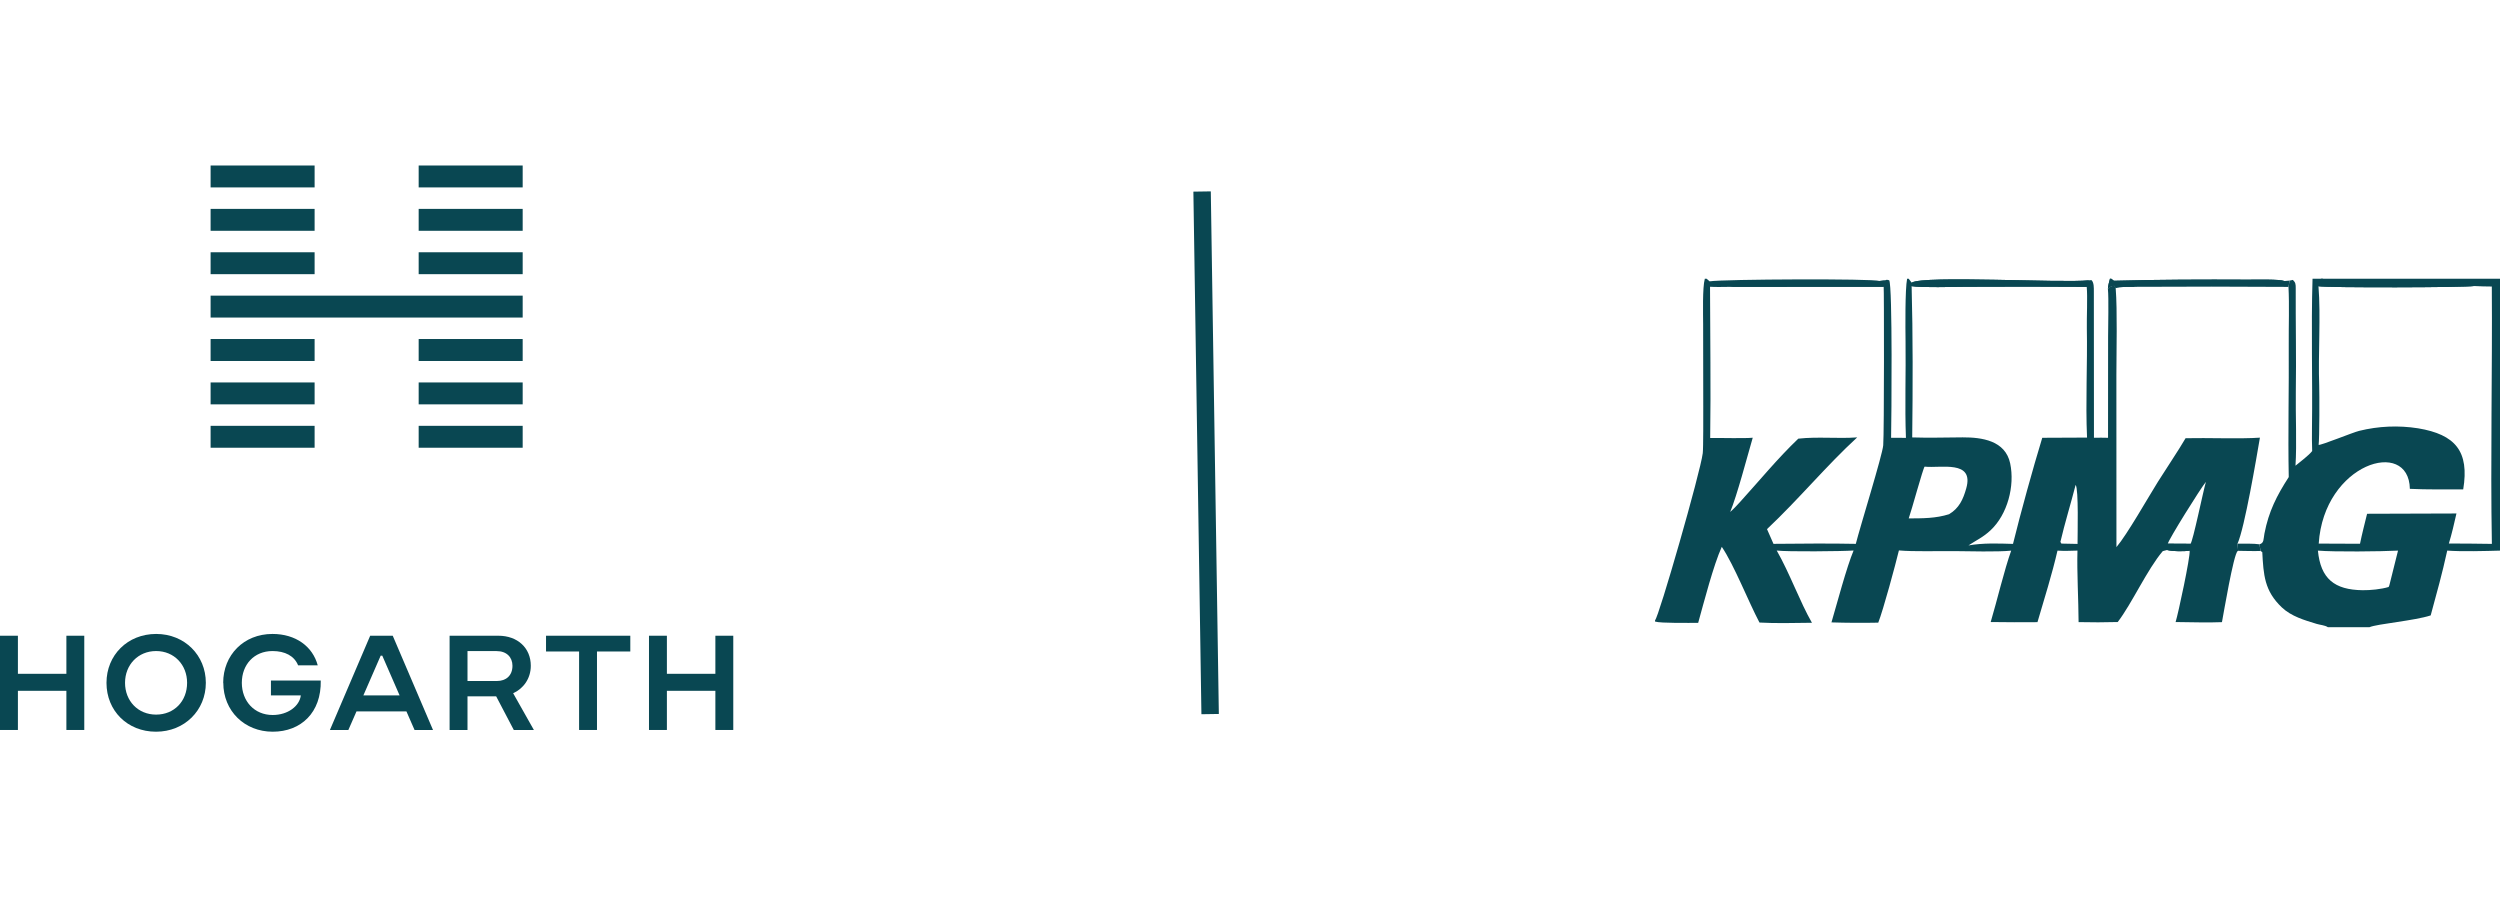
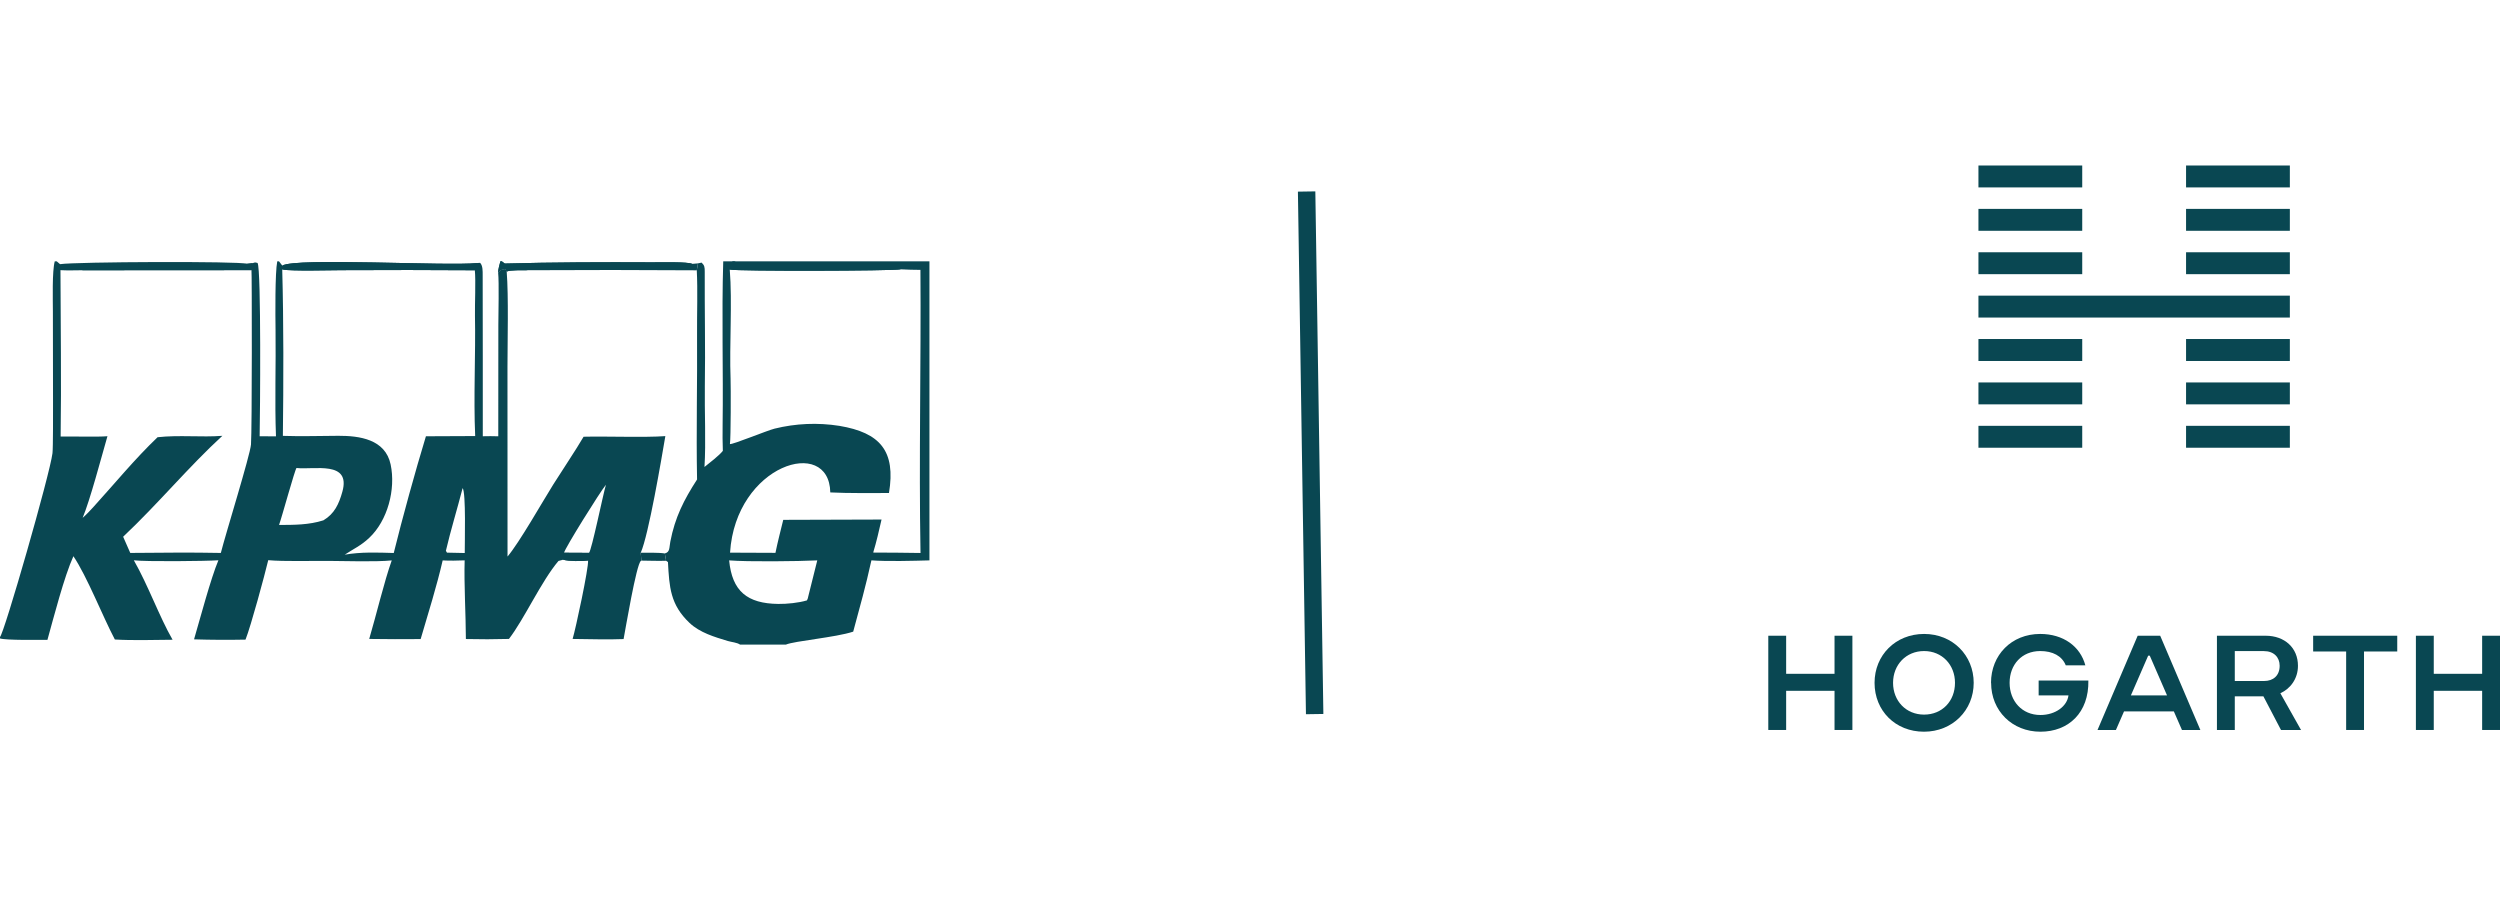
<svg xmlns="http://www.w3.org/2000/svg" width="287" height="104" viewBox="0 0 287 104" fill="none">
-   <line x1="138" y1="21.985" x2="138.923" y2="81.978" stroke="#094752" stroke-width="2" />
-   <path d="M0 72.982H2.055V77.353H7.621V72.982H9.675V83.801H7.621V79.305H2.055V83.801H0V72.982Z" fill="#094752" />
-   <path d="M12.225 78.388C12.225 75.207 14.649 72.777 17.928 72.777C21.206 72.777 23.63 75.235 23.63 78.388C23.63 81.541 21.189 84 17.911 84C14.632 84 12.225 81.604 12.225 78.388ZM21.479 78.388C21.479 76.317 19.994 74.74 17.922 74.74C15.85 74.74 14.354 76.317 14.354 78.388C14.354 80.46 15.839 82.037 17.922 82.037C20.005 82.037 21.479 80.489 21.479 78.388Z" fill="#094752" />
-   <path d="M25.622 78.388C25.622 75.207 27.973 72.777 31.279 72.777C33.937 72.777 35.889 74.2 36.475 76.379H34.222C33.789 75.298 32.714 74.74 31.285 74.74C29.168 74.74 27.762 76.3 27.762 78.388C27.762 80.477 29.185 82.082 31.302 82.082C33.066 82.082 34.387 81.052 34.535 79.828H31.103V78.127H36.823C36.897 81.809 34.552 84 31.308 84C28.064 84 25.634 81.604 25.634 78.388H25.622Z" fill="#094752" />
-   <path d="M51.62 72.982H57.214C59.422 72.982 60.936 74.387 60.936 76.431C60.936 77.927 60.054 79.071 58.91 79.584L61.289 83.801H58.984L56.958 79.936H53.669V83.801H51.614V72.982H51.62ZM57.055 78.178C58.074 78.178 58.831 77.575 58.831 76.431C58.831 75.457 58.165 74.746 57.021 74.746H53.669V78.178H57.055Z" fill="#094752" />
-   <path d="M66.48 74.791H62.684V72.982H72.359V74.791H68.534V83.801H66.48V74.791Z" fill="#094752" />
-   <path d="M74.504 72.982H76.559V77.353H82.125V72.982H84.18V83.801H82.125V79.305H76.559V83.801H74.504V72.982Z" fill="#094752" />
-   <path d="M45.092 72.982H42.497L37.875 83.801H39.992L40.926 81.667H46.657L47.59 83.801H49.708L45.086 72.982H45.092ZM41.717 79.828L43.703 75.27H43.885L45.872 79.828H41.711H41.717Z" fill="#094752" />
-   <path fill-rule="evenodd" clip-rule="evenodd" d="M24.177 19H36.117V21.515H24.177V19Z" fill="#094752" />
-   <path fill-rule="evenodd" clip-rule="evenodd" d="M24.177 28.96H36.117V31.475H24.177V28.96Z" fill="#094752" />
-   <path fill-rule="evenodd" clip-rule="evenodd" d="M24.177 33.94H60.003V36.455H24.177V33.94Z" fill="#094752" />
-   <path fill-rule="evenodd" clip-rule="evenodd" d="M24.177 23.98H36.117V26.495H24.177V23.98Z" fill="#094752" />
-   <path fill-rule="evenodd" clip-rule="evenodd" d="M24.177 38.919H36.117V41.441H24.177V38.919Z" fill="#094752" />
-   <path fill-rule="evenodd" clip-rule="evenodd" d="M24.177 48.885H36.117V51.4H24.177V48.885Z" fill="#094752" />
-   <path fill-rule="evenodd" clip-rule="evenodd" d="M24.177 43.905H36.117V46.42H24.177V43.905Z" fill="#094752" />
-   <path fill-rule="evenodd" clip-rule="evenodd" d="M48.063 19H60.003V21.515H48.063V19Z" fill="#094752" />
-   <path fill-rule="evenodd" clip-rule="evenodd" d="M48.063 28.96H60.003V31.475H48.063V28.96Z" fill="#094752" />
-   <path fill-rule="evenodd" clip-rule="evenodd" d="M48.063 23.98H60.003V26.495H48.063V23.98Z" fill="#094752" />
-   <path fill-rule="evenodd" clip-rule="evenodd" d="M48.063 38.919H60.003V41.441H48.063V38.919Z" fill="#094752" />
-   <path fill-rule="evenodd" clip-rule="evenodd" d="M48.063 48.885H60.003V51.4H48.063V48.885Z" fill="#094752" />
-   <path fill-rule="evenodd" clip-rule="evenodd" d="M48.063 43.905H60.003V46.42H48.063V43.905Z" fill="#094752" />
-   <path d="M195.714 32H195.919L196.265 32.297C197.839 32.045 215.07 31.971 215.765 32.257L216.372 32.19C216.683 32.093 216.559 32.099 216.881 32.173C217.272 32.81 217.143 48.236 217.098 50.256C217.666 50.25 218.234 50.253 218.802 50.266C218.661 46.692 218.806 42.758 218.757 39.155C218.737 37.691 218.697 33.182 218.935 32H219.117L219.459 32.446C220.872 31.59 236.678 32.516 239.793 32.179L240.105 32.158C240.397 32.446 240.373 33.04 240.374 33.448C240.389 39.05 240.385 44.655 240.386 50.256C240.897 50.252 241.5 50.233 242.002 50.26L242.009 38.656C242.01 37.489 242.096 34.213 241.986 33.171C242.403 32.809 242.223 32.888 242.746 32.796L242.881 33.071C243.086 35.738 242.96 40.264 242.961 43.036L242.967 62.81C244.196 61.365 246.623 57.075 247.741 55.29C248.585 53.943 250.152 51.61 250.905 50.306C253.307 50.245 257.259 50.403 259.439 50.242C259.042 52.564 257.684 60.611 256.867 62.414L256.937 63.235C256.907 63.248 256.919 63.241 256.885 63.264C256.411 63.589 255.248 70.559 255.08 71.423C253.496 71.494 251.384 71.423 249.759 71.41C250.064 70.429 251.452 63.953 251.372 63.221C250.749 63.309 249.372 63.316 248.775 63.14C248.641 63.176 248.477 63.219 248.285 63.27C246.492 65.385 244.731 69.305 243.115 71.409C241.618 71.451 240.12 71.454 238.622 71.418C238.611 68.816 238.419 65.692 238.493 63.208C237.716 63.231 236.977 63.262 236.199 63.213C235.601 65.834 234.662 68.834 233.901 71.424C232.111 71.441 230.322 71.436 228.532 71.409C229.245 69.012 230.111 65.366 230.885 63.214C229.302 63.376 226.031 63.283 224.349 63.267C222.634 63.25 219.611 63.341 217.995 63.189C217.605 64.816 216.2 70.014 215.624 71.481C213.833 71.518 212.041 71.508 210.251 71.451C210.866 69.355 212.004 65.066 212.792 63.199C211.481 63.292 205.156 63.354 203.968 63.202C205.465 65.819 206.639 69.113 208.011 71.494C206.098 71.511 203.864 71.579 201.987 71.468C200.708 69.045 199.088 64.89 197.661 62.775C196.702 64.888 195.608 69.144 194.951 71.502C194.07 71.506 190.643 71.56 190 71.357V71.203C190.423 70.878 195.219 54.187 195.477 52.023C195.547 51.441 195.535 47.575 195.534 46.699L195.52 37.248C195.518 36.012 195.43 33.026 195.714 32ZM196.311 32.921C196.325 38.638 196.413 44.581 196.329 50.282C197.576 50.263 200.168 50.345 201.214 50.251C200.601 52.369 199.393 56.947 198.625 58.773C199.029 58.42 199.391 58.031 199.752 57.634C201.971 55.196 204.06 52.635 206.445 50.358C208.704 50.107 211.028 50.38 213.207 50.211C209.683 53.444 206.541 57.267 202.852 60.744L203.595 62.434C206.706 62.413 209.945 62.366 213.047 62.435C213.533 60.497 216.109 52.223 216.194 51.117C216.307 49.668 216.294 32.994 216.244 32.921L198.547 32.933C197.867 32.937 196.972 32.968 196.311 32.921ZM248.867 62.413L251.469 62.427C251.744 62.183 252.929 56.357 253.239 55.316C252.642 56.028 248.931 61.976 248.867 62.413ZM231.092 62.44C231.987 58.814 233.355 53.854 234.451 50.258L239.592 50.235C239.409 46.167 239.648 41.777 239.569 37.686C239.546 36.467 239.663 34.046 239.556 32.933C234.944 32.902 230.332 32.899 225.72 32.924C224.355 32.928 220.534 33.042 219.455 32.854C219.606 38.352 219.589 44.72 219.522 50.216C221.444 50.284 223.37 50.215 225.315 50.209C227.516 50.203 230.209 50.566 230.768 53.197C231.319 55.795 230.457 59.061 228.523 60.87C227.682 61.668 226.865 62.026 225.979 62.614C227.672 62.321 229.378 62.388 231.092 62.44ZM238.282 55.664C237.735 57.801 237.027 60.093 236.534 62.211L236.649 62.404L238.502 62.442C238.497 61.422 238.643 56.129 238.282 55.664ZM220.946 53.569C220.774 53.72 219.433 58.656 219.121 59.514C220.701 59.507 222.227 59.516 223.754 59.031C224.909 58.343 225.369 57.331 225.727 56.057C226.654 52.763 222.771 53.779 220.946 53.569Z" fill="#094752" />
-   <path d="M219.459 32.446C220.872 31.59 236.678 32.516 239.793 32.179L239.556 32.933C234.944 32.902 230.332 32.899 225.72 32.924C224.355 32.928 220.534 33.042 219.455 32.854C219.686 32.733 220.109 32.685 220.38 32.64C220.049 32.621 219.776 32.534 219.459 32.446Z" fill="#094752" />
-   <path d="M215.765 32.257L216.372 32.19C216.311 32.424 216.223 32.683 216.244 32.921L198.547 32.933C200.008 32.522 202.247 32.79 202.948 32.547C201.965 32.367 201.543 32.487 200.737 32.377C201.607 32.24 203.218 32.286 204.145 32.285C206.475 32.276 208.804 32.28 211.133 32.298C212.376 32.311 214.617 32.412 215.765 32.257Z" fill="#094752" />
-   <path d="M248.867 62.413L251.469 62.427C251.442 62.614 251.368 63.055 251.372 63.221C250.75 63.309 249.372 63.316 248.775 63.14C248.764 62.84 248.738 62.684 248.867 62.413Z" fill="#094752" />
-   <path d="M265.479 32H266.451H266.652H287V63.211C285.378 63.257 282.532 63.335 280.943 63.208C280.346 65.94 279.763 67.978 279.043 70.648C277.232 71.252 272.909 71.618 272.02 72H267.236C266.898 71.773 266.362 71.747 265.957 71.624C264.565 71.201 263.042 70.759 261.961 69.736C259.946 67.829 259.851 65.992 259.71 63.386L259.516 63.249L259.384 62.486C259.932 62.34 259.83 61.919 259.957 61.256C260.445 58.717 261.369 56.901 262.748 54.768C262.65 49.727 262.785 44.609 262.747 39.559C262.731 37.448 262.826 35.025 262.718 32.938L262.847 32.212L263.222 32.134C263.527 32.428 263.551 32.603 263.549 33.089C263.531 37.036 263.621 41.074 263.56 45.01C263.521 47.579 263.683 50.972 263.521 53.463C264.028 53.051 265.07 52.259 265.438 51.781C265.405 50.907 265.403 49.996 265.415 49.12C265.492 43.435 265.306 37.679 265.479 32ZM266.16 32.862C266.437 36.212 266.112 40.8 266.245 44.261C266.276 45.061 266.279 50.483 266.177 51.071C266.424 51.151 270.101 49.64 270.836 49.462C273.05 48.915 275.348 48.816 277.6 49.17C281.855 49.883 283.504 51.79 282.776 56.181C280.786 56.179 278.622 56.215 276.652 56.119C276.543 50.206 266.778 53.199 266.19 62.404L270.929 62.424C271.159 61.291 271.466 60.11 271.742 58.981L282.001 58.948C281.73 60.133 281.483 61.233 281.13 62.395C282.776 62.397 284.422 62.412 286.067 62.438C285.893 52.724 286.132 42.663 286.06 32.894C285.395 32.902 284.678 32.861 284.009 32.836C283.122 33.011 267.048 33.044 266.16 32.862ZM275.293 63.211C273.319 63.311 267.994 63.368 266.096 63.211C266.406 66.427 267.98 67.716 271.226 67.756C272.135 67.767 273.345 67.647 274.215 67.386C274.26 67.284 274.332 67.143 274.337 67.039L275.293 63.211Z" fill="#094752" />
-   <path d="M266.451 32H266.652C267.669 32.818 282.483 31.895 282.805 32.421L282.981 32.368L281.109 32.536L281.114 32.594C281.634 32.626 283.763 32.651 284.009 32.836C283.122 33.011 267.048 33.044 266.16 32.862L266.076 32.753L266.075 32.867L265.87 32.788L265.96 32.736L265.812 32.711C265.969 32.456 266.1 32.654 266.451 32Z" fill="#094752" />
-   <path d="M242.222 32H242.372C242.453 32.061 242.555 32.139 242.678 32.232C247.703 32.092 252.975 32.079 257.978 32.104C259.244 32.11 261.671 32.034 262.26 32.263L262.847 32.212L262.718 32.938C256.827 32.898 250.935 32.895 245.043 32.929C244.601 32.935 243.189 32.898 242.881 33.071L242.746 32.796C242.223 32.888 242.403 32.809 241.987 33.171C241.987 32.832 242.134 32.341 242.222 32Z" fill="#094752" />
-   <path d="M242.222 32H242.372C242.453 32.061 242.555 32.139 242.678 32.232C247.703 32.092 252.975 32.079 257.978 32.104C259.244 32.11 261.671 32.034 262.26 32.263C260.949 32.407 258.8 32.333 257.43 32.325C254.727 32.305 252.023 32.299 249.32 32.307C248.09 32.312 245.675 32.241 244.574 32.619L244.97 32.702L245.043 32.929C244.601 32.935 243.189 32.898 242.881 33.071L242.746 32.796C242.223 32.888 242.403 32.809 241.987 33.171C241.987 32.832 242.134 32.341 242.222 32Z" fill="#094752" />
-   <path d="M256.867 62.414C257.538 62.416 258.763 62.384 259.384 62.486L259.516 63.249C258.79 63.283 257.689 63.24 256.937 63.235L256.867 62.414Z" fill="#094752" />
+   <line x1="150" y1="21.985" x2="150.923" y2="81.978" stroke="#094752" stroke-width="2" />
+   <path d="M203 72.982H205.05V77.353H210.604V72.982H212.655V83.801H210.604V79.305H205.05V83.801H203V72.982Z" fill="#094752" />
+   <path d="M215.199 78.388C215.199 75.207 217.618 72.777 220.889 72.777C224.161 72.777 226.58 75.235 226.58 78.388C226.58 81.541 224.143 84 220.872 84C217.601 84 215.199 81.604 215.199 78.388ZM224.433 78.388C224.433 76.317 222.951 74.74 220.884 74.74C218.816 74.74 217.323 76.317 217.323 78.388C217.323 80.46 218.805 82.037 220.884 82.037C222.962 82.037 224.433 80.489 224.433 78.388Z" fill="#094752" />
+   <path d="M228.568 78.388C228.568 75.207 230.913 72.777 234.213 72.777C236.865 72.777 238.813 74.2 239.398 76.379H237.149C236.717 75.298 235.644 74.74 234.218 74.74C232.106 74.74 230.703 76.3 230.703 78.388C230.703 80.477 232.123 82.082 234.235 82.082C235.996 82.082 237.313 81.052 237.461 79.828H234.037V78.127H239.744C239.818 81.809 237.478 84 234.241 84C231.004 84 228.579 81.604 228.579 78.388H228.568Z" fill="#094752" />
+   <path d="M254.51 72.982H260.092C262.296 72.982 263.806 74.387 263.806 76.431C263.806 77.927 262.926 79.071 261.785 79.584L264.158 83.801H261.858L259.837 79.936H256.554V83.801H254.504V72.982H254.51ZM259.933 78.178C260.95 78.178 261.705 77.575 261.705 76.431C261.705 75.457 261.041 74.746 259.899 74.746H256.554V78.178H259.933Z" fill="#094752" />
+   <path d="M269.338 74.791H265.55V72.982H275.204V74.791H271.388V83.801H269.338V74.791Z" fill="#094752" />
+   <path d="M277.345 72.982H279.396V77.353H284.95V72.982H287V83.801H284.95V79.305H279.396V83.801H277.345V72.982Z" fill="#094752" />
+   <path d="M247.996 72.982H245.406L240.795 83.801H242.907L243.839 81.667H249.557L250.489 83.801H252.601L247.99 72.982H247.996ZM244.628 79.828L246.61 75.27H246.792L248.774 79.828H244.622H244.628Z" fill="#094752" />
+   <path fill-rule="evenodd" clip-rule="evenodd" d="M227.125 19H239.04V21.515H227.125V19Z" fill="#094752" />
+   <path fill-rule="evenodd" clip-rule="evenodd" d="M227.125 28.96H239.04V31.475H227.125V28.96Z" fill="#094752" />
+   <path fill-rule="evenodd" clip-rule="evenodd" d="M227.125 33.94H262.875V36.455H227.125V33.94Z" fill="#094752" />
+   <path fill-rule="evenodd" clip-rule="evenodd" d="M227.125 23.98H239.04V26.495H227.125V23.98Z" fill="#094752" />
+   <path fill-rule="evenodd" clip-rule="evenodd" d="M227.125 38.919H239.04V41.441H227.125V38.919Z" fill="#094752" />
+   <path fill-rule="evenodd" clip-rule="evenodd" d="M227.125 48.885H239.04V51.4H227.125V48.885Z" fill="#094752" />
+   <path fill-rule="evenodd" clip-rule="evenodd" d="M227.125 43.905H239.04V46.42H227.125V43.905Z" fill="#094752" />
+   <path fill-rule="evenodd" clip-rule="evenodd" d="M250.96 19H262.875V21.515H250.96V19Z" fill="#094752" />
+   <path fill-rule="evenodd" clip-rule="evenodd" d="M250.96 28.96H262.875V31.475H250.96V28.96Z" fill="#094752" />
+   <path fill-rule="evenodd" clip-rule="evenodd" d="M250.96 23.98H262.875V26.495H250.96V23.98Z" fill="#094752" />
+   <path fill-rule="evenodd" clip-rule="evenodd" d="M250.96 38.919H262.875V41.441H250.96V38.919Z" fill="#094752" />
+   <path fill-rule="evenodd" clip-rule="evenodd" d="M250.96 48.885H262.875V51.4H250.96V48.885Z" fill="#094752" />
+   <path fill-rule="evenodd" clip-rule="evenodd" d="M250.96 43.905H262.875V46.42H250.96V43.905Z" fill="#094752" />
+   <path d="M6.286 30H6.511L6.892 30.326C8.623 30.05 27.577 29.968 28.341 30.283L29.009 30.209C29.352 30.103 29.215 30.11 29.57 30.19C30 30.892 29.857 47.86 29.808 50.081C30.433 50.075 31.058 50.078 31.683 50.093C31.527 46.161 31.687 41.834 31.633 37.87C31.61 36.26 31.567 31.3 31.828 30H32.029L32.405 30.491C33.959 29.549 51.346 30.567 54.773 30.197L55.116 30.174C55.436 30.491 55.41 31.144 55.411 31.593C55.428 37.755 55.423 43.921 55.424 50.082C55.986 50.077 56.65 50.056 57.202 50.086L57.21 37.321C57.211 36.038 57.306 32.434 57.185 31.288C57.643 30.89 57.445 30.977 58.021 30.876L58.169 31.178C58.395 34.112 58.257 39.09 58.258 42.139L58.264 63.891C59.616 62.301 62.285 57.582 63.516 55.619C64.443 54.138 66.167 51.571 66.996 50.136C69.637 50.07 73.985 50.243 76.382 50.066C75.947 52.621 74.452 61.472 73.554 63.456L73.631 64.358C73.597 64.372 73.611 64.365 73.573 64.391C73.052 64.748 71.773 72.415 71.588 73.365C69.845 73.443 67.523 73.366 65.735 73.351C66.07 72.272 67.597 65.149 67.509 64.344C66.824 64.441 65.309 64.448 64.653 64.254C64.505 64.293 64.325 64.341 64.113 64.397C62.142 66.723 60.204 71.035 58.427 73.349C56.78 73.396 55.132 73.4 53.484 73.36C53.473 70.497 53.261 67.061 53.342 64.329C52.488 64.354 51.675 64.388 50.819 64.335C50.161 67.218 49.128 70.517 48.291 73.366C46.322 73.386 44.354 73.38 42.386 73.35C43.169 70.713 44.122 66.703 44.973 64.335C43.232 64.514 39.634 64.411 37.783 64.393C35.898 64.375 32.572 64.475 30.794 64.308C30.366 66.097 28.82 71.816 28.186 73.429C26.216 73.469 24.245 73.459 22.276 73.397C22.953 71.09 24.205 66.373 25.072 64.319C23.629 64.421 16.672 64.489 15.365 64.322C17.011 67.201 18.303 70.824 19.812 73.443C17.708 73.462 15.25 73.537 13.186 73.415C11.778 70.75 9.997 66.179 8.427 63.853C7.372 66.176 6.169 70.858 5.446 73.453C4.477 73.457 0.708 73.516 0 73.293V73.123C0.465 72.766 5.741 54.406 6.025 52.026C6.101 51.385 6.088 47.133 6.087 46.169L6.072 35.773C6.07 34.414 5.973 31.129 6.286 30ZM6.942 31.014C6.958 37.301 7.054 43.839 6.962 50.11C8.333 50.089 11.185 50.18 12.335 50.077C11.661 52.406 10.333 57.442 9.487 59.45C9.932 59.062 10.33 58.634 10.727 58.198C13.168 55.516 15.466 52.699 18.089 50.193C20.575 49.918 23.131 50.219 25.528 50.032C21.652 53.589 18.195 57.793 14.137 61.618L14.955 63.477C18.377 63.454 21.939 63.403 25.352 63.478C25.886 61.347 28.72 52.245 28.814 51.029C28.938 49.435 28.923 31.094 28.869 31.013L9.401 31.026C8.653 31.031 7.67 31.065 6.942 31.014ZM64.754 63.455L67.616 63.469C67.918 63.201 69.222 56.792 69.562 55.647C68.906 56.431 64.824 62.973 64.754 63.455ZM45.202 63.484C46.186 59.495 47.691 54.039 48.896 50.084L54.551 50.059C54.35 45.584 54.612 40.755 54.526 36.254C54.501 34.914 54.63 32.251 54.511 31.027C49.438 30.992 44.365 30.989 39.292 31.016C37.79 31.021 33.587 31.146 32.4 30.94C32.567 36.988 32.547 43.992 32.474 50.037C34.588 50.113 36.707 50.036 38.846 50.03C41.267 50.023 44.23 50.423 44.844 53.316C45.451 56.175 44.502 59.767 42.376 61.757C41.45 62.635 40.552 63.029 39.577 63.676C41.439 63.353 43.315 63.427 45.202 63.484ZM53.11 56.031C52.508 58.381 51.73 60.903 51.188 63.232L51.314 63.444L53.353 63.486C53.347 62.364 53.507 56.542 53.11 56.031ZM34.041 53.726C33.851 53.892 32.376 59.322 32.034 60.265C33.771 60.258 35.45 60.268 37.129 59.733C38.399 58.977 38.906 57.865 39.3 56.462C40.319 52.839 36.048 53.957 34.041 53.726Z" fill="#094752" />
+   <path d="M32.405 30.491C33.959 29.549 51.346 30.567 54.773 30.197L54.511 31.027C49.438 30.992 44.365 30.989 39.292 31.016C37.79 31.021 33.587 31.146 32.4 30.94C32.654 30.807 33.12 30.753 33.418 30.704C33.053 30.683 32.754 30.588 32.405 30.491Z" fill="#094752" />
+   <path d="M28.341 30.283L29.009 30.209C28.942 30.466 28.845 30.752 28.869 31.013L9.401 31.026C11.008 30.575 13.472 30.869 14.243 30.602C13.162 30.404 12.698 30.535 11.811 30.415C12.768 30.264 14.54 30.315 15.56 30.313C18.122 30.303 20.684 30.308 23.246 30.328C24.614 30.343 27.079 30.454 28.341 30.283Z" fill="#094752" />
+   <path d="M64.754 63.455L67.616 63.469C67.586 63.675 67.504 64.161 67.509 64.344C66.825 64.441 65.309 64.448 64.653 64.254C64.64 63.924 64.612 63.753 64.754 63.455Z" fill="#094752" />
+   <path d="M83.027 30H84.096H84.317H106.7V64.332C104.916 64.382 101.785 64.468 100.038 64.328C99.38 67.334 98.74 69.576 97.948 72.513C95.955 73.177 91.199 73.58 90.222 74H84.96C84.588 73.75 83.998 73.722 83.553 73.586C82.022 73.122 80.346 72.634 79.157 71.509C76.941 69.412 76.836 67.392 76.681 64.525L76.467 64.374L76.322 63.535C76.925 63.375 76.813 62.911 76.953 62.182C77.49 59.389 78.506 57.391 80.023 55.045C79.915 49.5 80.064 43.87 80.022 38.315C80.004 35.993 80.109 33.328 79.99 31.032L80.132 30.234L80.544 30.147C80.88 30.47 80.906 30.664 80.904 31.198C80.885 35.54 80.983 39.982 80.916 44.311C80.873 47.137 81.052 50.869 80.873 53.609C81.431 53.157 82.578 52.285 82.982 51.759C82.945 50.798 82.943 49.795 82.956 48.832C83.042 42.578 82.837 36.247 83.027 30ZM83.776 30.948C84.08 34.633 83.723 39.68 83.87 43.488C83.903 44.367 83.906 50.332 83.794 50.978C84.066 51.066 88.111 49.404 88.92 49.208C91.355 48.606 93.883 48.497 96.36 48.888C101.041 49.672 102.854 51.769 102.054 56.599C99.865 56.597 97.485 56.636 95.317 56.53C95.197 50.027 84.456 53.319 83.809 63.445L89.022 63.467C89.275 62.219 89.613 60.921 89.917 59.679L101.201 59.643C100.903 60.946 100.631 62.156 100.243 63.434C102.054 63.437 103.864 63.453 105.674 63.482C105.482 52.796 105.746 41.729 105.666 30.983C104.934 30.992 104.146 30.948 103.409 30.919C102.434 31.113 84.752 31.149 83.776 30.948ZM93.823 64.332C91.65 64.442 85.793 64.504 83.706 64.332C84.046 67.87 85.778 69.288 89.348 69.331C90.349 69.343 91.68 69.211 92.637 68.924C92.686 68.813 92.765 68.657 92.77 68.543L93.823 64.332Z" fill="#094752" />
+   <path d="M84.096 30H84.317C85.435 30.9 101.731 29.884 102.085 30.463L102.279 30.405L100.22 30.589L100.225 30.653C100.798 30.688 103.139 30.717 103.41 30.919C102.435 31.113 84.752 31.149 83.776 30.948L83.684 30.828L83.683 30.953L83.457 30.867L83.556 30.809L83.393 30.782C83.566 30.502 83.71 30.72 84.096 30Z" fill="#094752" />
+   <path d="M57.444 30H57.61C57.698 30.067 57.811 30.152 57.946 30.255C63.473 30.102 69.272 30.087 74.776 30.114C76.168 30.121 78.838 30.037 79.486 30.29L80.132 30.234L79.99 31.032C73.509 30.988 67.028 30.985 60.547 31.022C60.061 31.029 58.508 30.987 58.169 31.178L58.021 30.876C57.446 30.977 57.643 30.89 57.185 31.288C57.186 30.915 57.348 30.375 57.444 30Z" fill="#094752" />
+   <path d="M57.444 30H57.61C57.698 30.067 57.811 30.152 57.946 30.255C63.473 30.102 69.272 30.087 74.776 30.114C76.168 30.121 78.838 30.037 79.486 30.29C78.043 30.448 75.68 30.366 74.172 30.358C71.199 30.336 68.226 30.329 65.252 30.338C63.898 30.344 61.242 30.265 60.031 30.681L60.467 30.772L60.547 31.022C60.061 31.029 58.508 30.987 58.169 31.178L58.021 30.876C57.446 30.977 57.643 30.89 57.185 31.288C57.186 30.915 57.348 30.375 57.444 30Z" fill="#094752" />
+   <path d="M73.554 63.456C74.292 63.457 75.639 63.422 76.322 63.535L76.467 64.374C75.669 64.411 74.458 64.364 73.631 64.358L73.554 63.456Z" fill="#094752" />
</svg>
